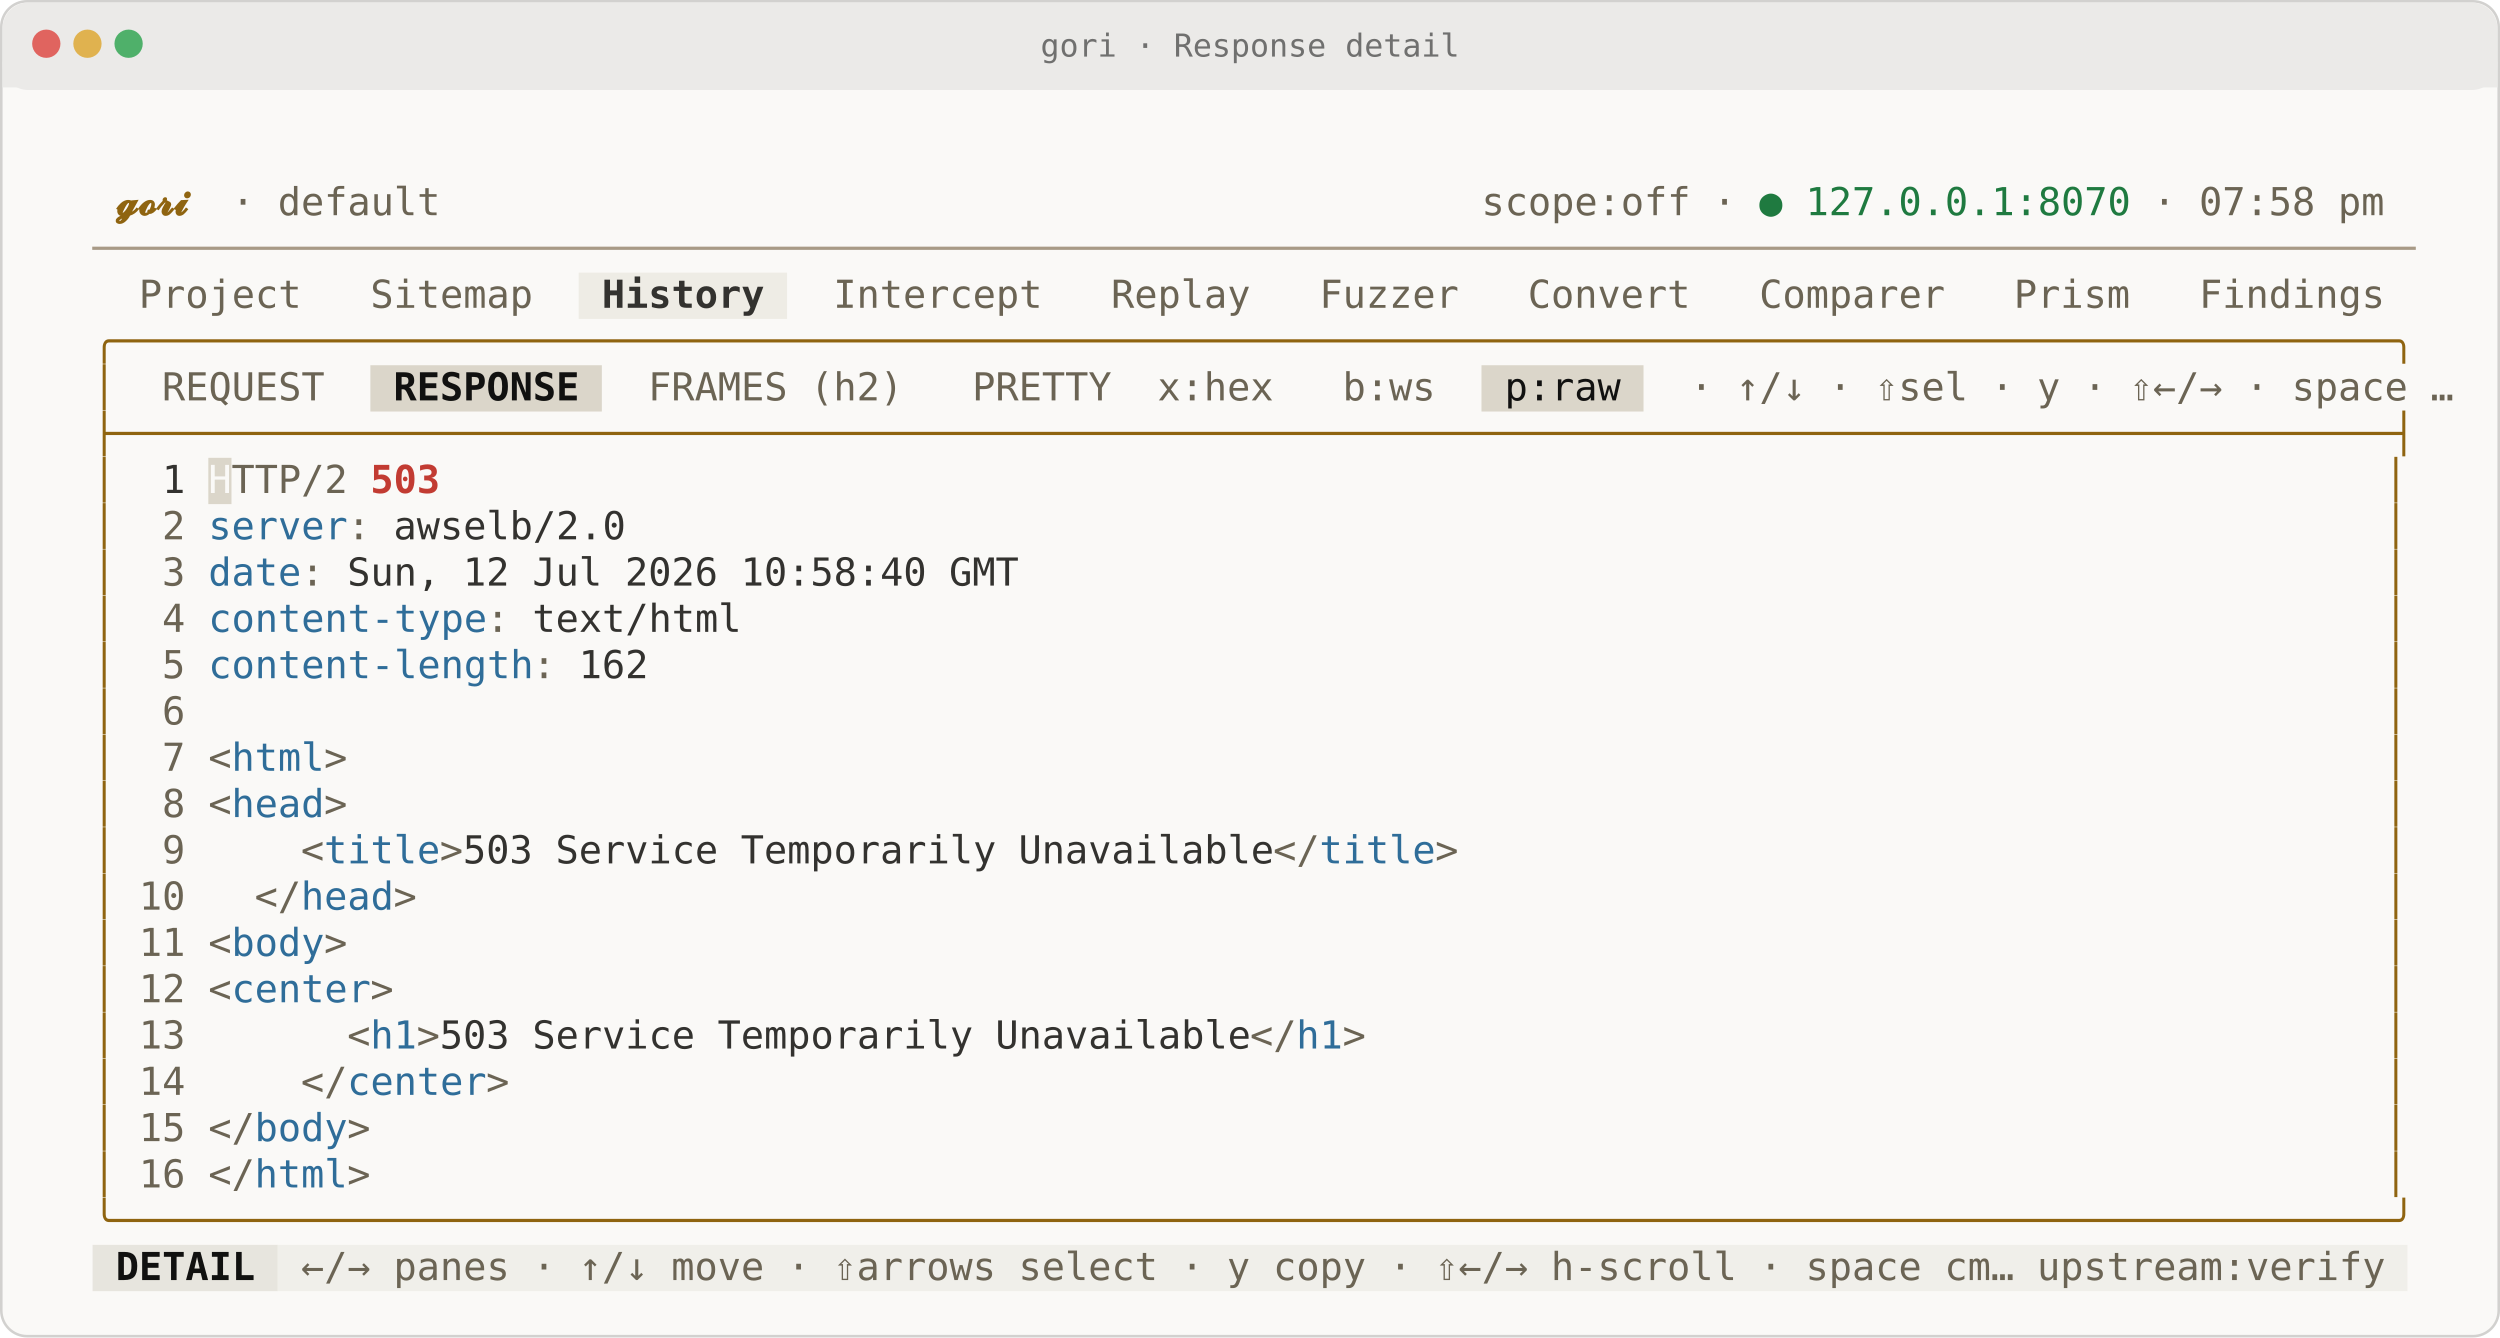
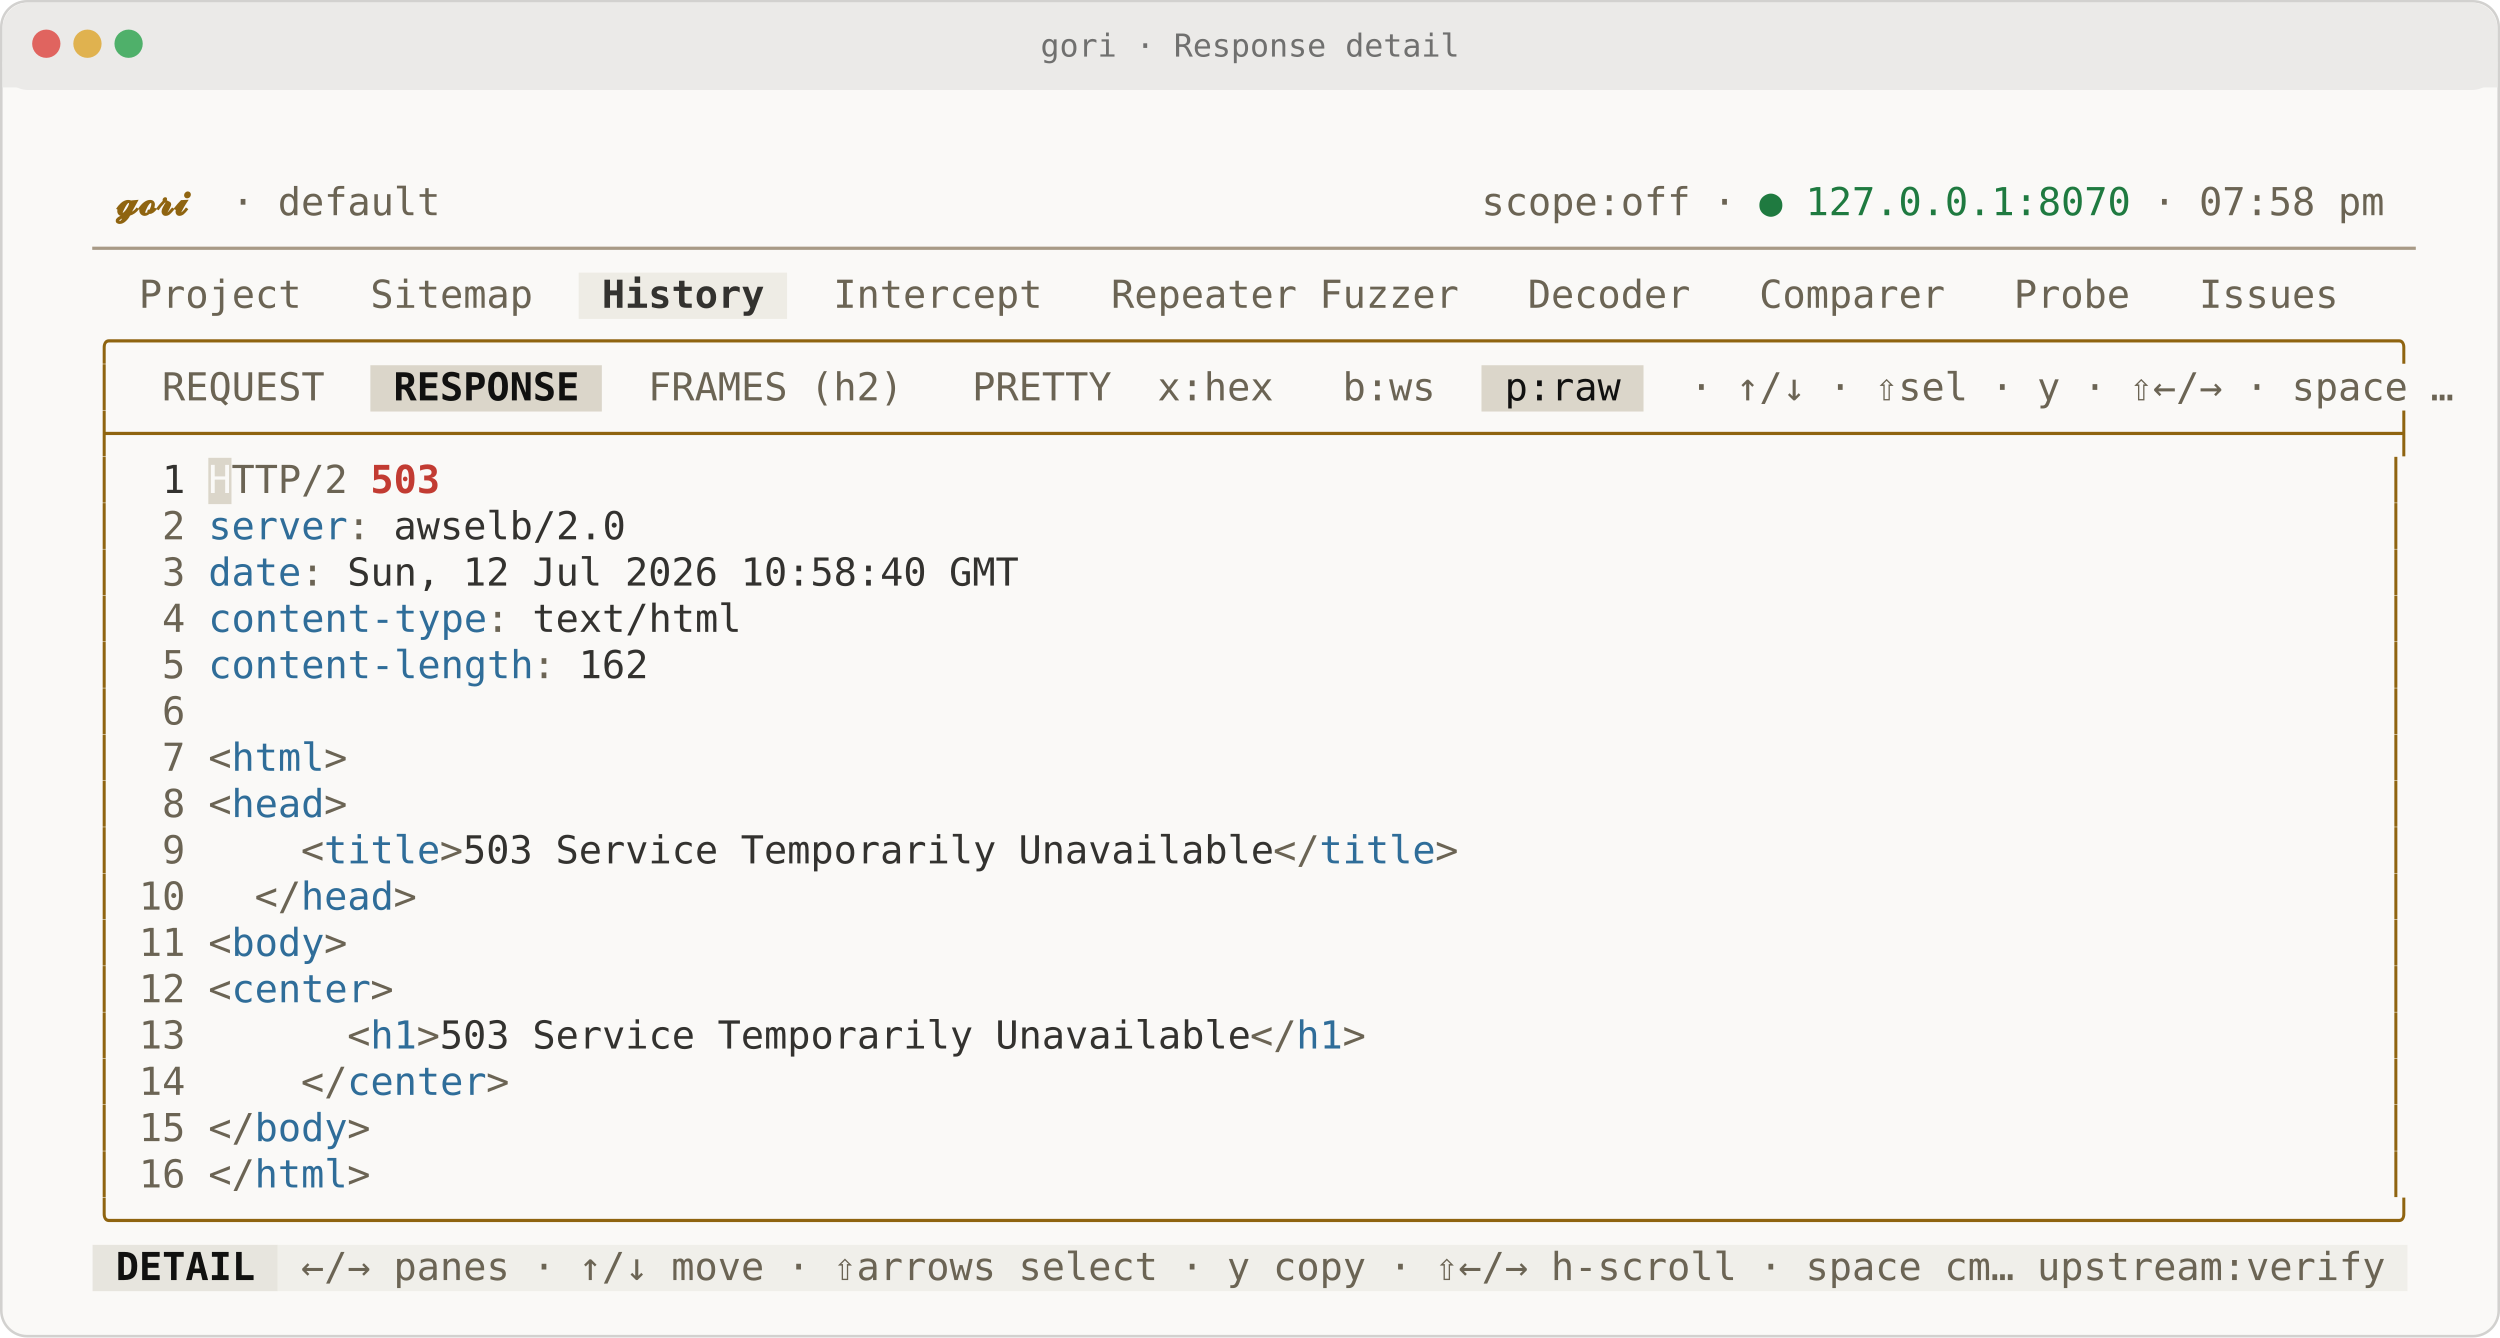
<svg xmlns="http://www.w3.org/2000/svg" width="972" height="520" viewBox="0 0 972.0 520.0" font-family="ui-monospace,'SF Mono','JetBrains Mono',Menlo,Consolas,monospace" font-size="15.0px" role="img" aria-label="gori · Response detail">
  <rect x="0.5" y="0.5" width="971.0" height="519.0" rx="10" ry="10" fill="#faf9f7" stroke="#d2d1cf" stroke-width="1" />
  <rect x="1" y="1" width="970.0" height="34.0" rx="10" ry="10" fill="#ebeae8" />
  <rect x="1" y="24.0" width="970.0" height="10" fill="#ebeae8" />
  <circle cx="18.0" cy="17.0" r="5.5" fill="#e0645f" />
  <circle cx="34.0" cy="17.0" r="5.5" fill="#e0b24f" />
  <circle cx="50.0" cy="17.0" r="5.5" fill="#4fb06a" />
  <text x="486.0" y="22.0" text-anchor="middle" fill="#70706f" font-size="12.3px">gori · Response detail</text>
  <rect x="225.00" y="106.00" width="81.00" height="18.00" fill="#eeece5" />
  <rect x="144.00" y="142.00" width="90.00" height="18.00" fill="#dbd6ca" />
  <rect x="576.00" y="142.00" width="63.00" height="18.00" fill="#dbd6ca" />
  <rect x="81.00" y="178.00" width="9.00" height="18.00" fill="#dbd6ca" />
  <rect x="36.00" y="484.00" width="72.00" height="18.00" fill="#e7e5de" />
  <rect x="108.00" y="484.00" width="828.00" height="18.00" fill="#f0efea" />
  <text x="45.00" y="83.68" textLength="36.00" lengthAdjust="spacingAndGlyphs" fill="#8f6410" font-weight="700" xml:space="preserve">𝓰𝓸𝓻𝓲</text>
  <text x="90.00" y="83.68" textLength="9.00" lengthAdjust="spacingAndGlyphs" fill="#6b6454" xml:space="preserve">·</text>
  <text x="108.00" y="83.68" textLength="63.00" lengthAdjust="spacingAndGlyphs" fill="#6b6454" xml:space="preserve">default</text>
  <text x="576.00" y="83.68" textLength="81.00" lengthAdjust="spacingAndGlyphs" fill="#6b6454" xml:space="preserve">scope:off</text>
  <text x="666.00" y="83.68" textLength="9.00" lengthAdjust="spacingAndGlyphs" fill="#6b6454" xml:space="preserve">·</text>
  <text x="684.00" y="83.68" textLength="9.00" lengthAdjust="spacingAndGlyphs" fill="#1f7a40" xml:space="preserve">●</text>
  <text x="702.00" y="83.68" textLength="126.00" lengthAdjust="spacingAndGlyphs" fill="#1f7a40" xml:space="preserve">127.0.0.1:8070</text>
  <text x="837.00" y="83.68" textLength="9.00" lengthAdjust="spacingAndGlyphs" fill="#6b6454" xml:space="preserve">·</text>
  <text x="855.00" y="83.68" textLength="45.00" lengthAdjust="spacingAndGlyphs" fill="#6b6454" xml:space="preserve">07:58</text>
  <text x="909.00" y="83.68" textLength="18.00" lengthAdjust="spacingAndGlyphs" fill="#6b6454" xml:space="preserve">pm</text>
  <text x="36.00" y="101.68" textLength="900.00" lengthAdjust="spacingAndGlyphs" fill="#a89a86" xml:space="preserve">────────────────────────────────────────────────────────────────────────────────────────────────────</text>
  <text x="54.00" y="119.68" textLength="63.00" lengthAdjust="spacingAndGlyphs" fill="#6b6454" xml:space="preserve">Project</text>
  <text x="144.00" y="119.68" textLength="63.00" lengthAdjust="spacingAndGlyphs" fill="#6b6454" xml:space="preserve">Sitemap</text>
  <text x="234.00" y="119.68" textLength="63.00" lengthAdjust="spacingAndGlyphs" fill="#33322f" font-weight="700" xml:space="preserve">History</text>
  <text x="324.00" y="119.68" textLength="81.00" lengthAdjust="spacingAndGlyphs" fill="#6b6454" xml:space="preserve">Intercept</text>
-   <text x="432.00" y="119.68" textLength="54.00" lengthAdjust="spacingAndGlyphs" fill="#6b6454" xml:space="preserve">Replay</text>
+   <text x="432.00" y="119.68" textLength="54.00" lengthAdjust="spacingAndGlyphs" fill="#6b6454" xml:space="preserve">Repeater</text>
  <text x="513.00" y="119.68" textLength="54.00" lengthAdjust="spacingAndGlyphs" fill="#6b6454" xml:space="preserve">Fuzzer</text>
-   <text x="594.00" y="119.68" textLength="63.00" lengthAdjust="spacingAndGlyphs" fill="#6b6454" xml:space="preserve">Convert</text>
+   <text x="594.00" y="119.68" textLength="63.00" lengthAdjust="spacingAndGlyphs" fill="#6b6454" xml:space="preserve">Decoder</text>
  <text x="684.00" y="119.68" textLength="72.00" lengthAdjust="spacingAndGlyphs" fill="#6b6454" xml:space="preserve">Comparer</text>
-   <text x="783.00" y="119.68" textLength="45.00" lengthAdjust="spacingAndGlyphs" fill="#6b6454" xml:space="preserve">Prism</text>
-   <text x="855.00" y="119.68" textLength="72.00" lengthAdjust="spacingAndGlyphs" fill="#6b6454" xml:space="preserve">Findings</text>
+   <text x="783.00" y="119.68" textLength="45.00" lengthAdjust="spacingAndGlyphs" fill="#6b6454" xml:space="preserve">Probe</text>
+   <text x="855.00" y="119.68" textLength="72.00" lengthAdjust="spacingAndGlyphs" fill="#6b6454" xml:space="preserve">Issues</text>
  <text x="36.00" y="137.68" textLength="900.00" lengthAdjust="spacingAndGlyphs" fill="#8f6410" xml:space="preserve">╭──────────────────────────────────────────────────────────────────────────────────────────────────╮</text>
  <text x="36.00" y="155.68" textLength="9.00" lengthAdjust="spacingAndGlyphs" fill="#8f6410" xml:space="preserve">│</text>
  <text x="63.00" y="155.68" textLength="63.00" lengthAdjust="spacingAndGlyphs" fill="#6b6454" xml:space="preserve">REQUEST</text>
  <text x="153.00" y="155.68" textLength="72.00" lengthAdjust="spacingAndGlyphs" fill="#111110" font-weight="700" xml:space="preserve">RESPONSE</text>
  <text x="252.00" y="155.68" textLength="54.00" lengthAdjust="spacingAndGlyphs" fill="#6b6454" xml:space="preserve">FRAMES</text>
  <text x="315.00" y="155.68" textLength="36.00" lengthAdjust="spacingAndGlyphs" fill="#6b6454" xml:space="preserve">(h2)</text>
  <text x="378.00" y="155.68" textLength="54.00" lengthAdjust="spacingAndGlyphs" fill="#6b6454" xml:space="preserve">PRETTY</text>
  <text x="450.00" y="155.68" textLength="45.00" lengthAdjust="spacingAndGlyphs" fill="#6b6454" xml:space="preserve">x:hex</text>
  <text x="522.00" y="155.68" textLength="36.00" lengthAdjust="spacingAndGlyphs" fill="#6b6454" xml:space="preserve">b:ws</text>
  <text x="585.00" y="155.68" textLength="45.00" lengthAdjust="spacingAndGlyphs" fill="#111110" xml:space="preserve">p:raw</text>
  <text x="657.00" y="155.68" textLength="9.00" lengthAdjust="spacingAndGlyphs" fill="#6b6454" xml:space="preserve">·</text>
  <text x="675.00" y="155.68" textLength="27.00" lengthAdjust="spacingAndGlyphs" fill="#6b6454" xml:space="preserve">↑/↓</text>
  <text x="711.00" y="155.68" textLength="9.00" lengthAdjust="spacingAndGlyphs" fill="#6b6454" xml:space="preserve">·</text>
  <text x="729.00" y="155.68" textLength="36.00" lengthAdjust="spacingAndGlyphs" fill="#6b6454" xml:space="preserve">⇧sel</text>
  <text x="774.00" y="155.68" textLength="9.00" lengthAdjust="spacingAndGlyphs" fill="#6b6454" xml:space="preserve">·</text>
  <text x="792.00" y="155.68" textLength="9.00" lengthAdjust="spacingAndGlyphs" fill="#6b6454" xml:space="preserve">y</text>
  <text x="810.00" y="155.68" textLength="9.00" lengthAdjust="spacingAndGlyphs" fill="#6b6454" xml:space="preserve">·</text>
  <text x="828.00" y="155.68" textLength="36.00" lengthAdjust="spacingAndGlyphs" fill="#6b6454" xml:space="preserve">⇧←/→</text>
  <text x="873.00" y="155.68" textLength="9.00" lengthAdjust="spacingAndGlyphs" fill="#6b6454" xml:space="preserve">·</text>
  <text x="891.00" y="155.68" textLength="45.00" lengthAdjust="spacingAndGlyphs" fill="#6b6454" xml:space="preserve">space</text>
  <text x="945.00" y="155.68" textLength="9.00" lengthAdjust="spacingAndGlyphs" fill="#6b6454" xml:space="preserve">…</text>
  <text x="36.00" y="173.68" textLength="900.00" lengthAdjust="spacingAndGlyphs" fill="#8f6410" xml:space="preserve">├──────────────────────────────────────────────────────────────────────────────────────────────────┤</text>
  <text x="36.00" y="191.68" textLength="9.00" lengthAdjust="spacingAndGlyphs" fill="#8f6410" xml:space="preserve">│</text>
  <text x="63.00" y="191.68" textLength="9.00" lengthAdjust="spacingAndGlyphs" fill="#33322f" xml:space="preserve">1</text>
  <text x="81.00" y="191.68" textLength="9.00" lengthAdjust="spacingAndGlyphs" fill="#faf9f7" xml:space="preserve">H</text>
  <text x="90.00" y="191.68" textLength="45.00" lengthAdjust="spacingAndGlyphs" fill="#6b6454" xml:space="preserve">TTP/2</text>
  <text x="144.00" y="191.68" textLength="27.00" lengthAdjust="spacingAndGlyphs" fill="#c23b32" font-weight="700" xml:space="preserve">503</text>
  <text x="927.00" y="191.68" textLength="9.00" lengthAdjust="spacingAndGlyphs" fill="#8f6410" xml:space="preserve">│</text>
  <text x="36.00" y="209.68" textLength="9.00" lengthAdjust="spacingAndGlyphs" fill="#8f6410" xml:space="preserve">│</text>
  <text x="63.00" y="209.68" textLength="9.00" lengthAdjust="spacingAndGlyphs" fill="#6b6454" xml:space="preserve">2</text>
  <text x="81.00" y="209.68" textLength="54.00" lengthAdjust="spacingAndGlyphs" fill="#2f6d99" xml:space="preserve">server</text>
  <text x="135.00" y="209.68" textLength="9.00" lengthAdjust="spacingAndGlyphs" fill="#6b6454" xml:space="preserve">:</text>
  <text x="153.00" y="209.68" textLength="90.00" lengthAdjust="spacingAndGlyphs" fill="#33322f" xml:space="preserve">awselb/2.0</text>
  <text x="927.00" y="209.68" textLength="9.00" lengthAdjust="spacingAndGlyphs" fill="#8f6410" xml:space="preserve">│</text>
  <text x="36.00" y="227.68" textLength="9.00" lengthAdjust="spacingAndGlyphs" fill="#8f6410" xml:space="preserve">│</text>
  <text x="63.00" y="227.68" textLength="9.00" lengthAdjust="spacingAndGlyphs" fill="#6b6454" xml:space="preserve">3</text>
  <text x="81.00" y="227.68" textLength="36.00" lengthAdjust="spacingAndGlyphs" fill="#2f6d99" xml:space="preserve">date</text>
  <text x="117.00" y="227.68" textLength="9.00" lengthAdjust="spacingAndGlyphs" fill="#6b6454" xml:space="preserve">:</text>
  <text x="135.00" y="227.68" textLength="36.00" lengthAdjust="spacingAndGlyphs" fill="#33322f" xml:space="preserve">Sun,</text>
  <text x="180.00" y="227.68" textLength="18.00" lengthAdjust="spacingAndGlyphs" fill="#33322f" xml:space="preserve">12</text>
  <text x="207.00" y="227.68" textLength="27.00" lengthAdjust="spacingAndGlyphs" fill="#33322f" xml:space="preserve">Jul</text>
  <text x="243.00" y="227.68" textLength="36.00" lengthAdjust="spacingAndGlyphs" fill="#33322f" xml:space="preserve">2026</text>
  <text x="288.00" y="227.68" textLength="72.00" lengthAdjust="spacingAndGlyphs" fill="#33322f" xml:space="preserve">10:58:40</text>
  <text x="369.00" y="227.68" textLength="27.00" lengthAdjust="spacingAndGlyphs" fill="#33322f" xml:space="preserve">GMT</text>
  <text x="927.00" y="227.68" textLength="9.00" lengthAdjust="spacingAndGlyphs" fill="#8f6410" xml:space="preserve">│</text>
  <text x="36.00" y="245.68" textLength="9.00" lengthAdjust="spacingAndGlyphs" fill="#8f6410" xml:space="preserve">│</text>
  <text x="63.00" y="245.68" textLength="9.00" lengthAdjust="spacingAndGlyphs" fill="#6b6454" xml:space="preserve">4</text>
  <text x="81.00" y="245.68" textLength="108.00" lengthAdjust="spacingAndGlyphs" fill="#2f6d99" xml:space="preserve">content-type</text>
  <text x="189.00" y="245.68" textLength="9.00" lengthAdjust="spacingAndGlyphs" fill="#6b6454" xml:space="preserve">:</text>
  <text x="207.00" y="245.68" textLength="81.00" lengthAdjust="spacingAndGlyphs" fill="#33322f" xml:space="preserve">text/html</text>
  <text x="927.00" y="245.68" textLength="9.00" lengthAdjust="spacingAndGlyphs" fill="#8f6410" xml:space="preserve">│</text>
  <text x="36.00" y="263.68" textLength="9.00" lengthAdjust="spacingAndGlyphs" fill="#8f6410" xml:space="preserve">│</text>
  <text x="63.00" y="263.68" textLength="9.00" lengthAdjust="spacingAndGlyphs" fill="#6b6454" xml:space="preserve">5</text>
  <text x="81.00" y="263.68" textLength="126.00" lengthAdjust="spacingAndGlyphs" fill="#2f6d99" xml:space="preserve">content-length</text>
  <text x="207.00" y="263.68" textLength="9.00" lengthAdjust="spacingAndGlyphs" fill="#6b6454" xml:space="preserve">:</text>
  <text x="225.00" y="263.68" textLength="27.00" lengthAdjust="spacingAndGlyphs" fill="#33322f" xml:space="preserve">162</text>
  <text x="927.00" y="263.68" textLength="9.00" lengthAdjust="spacingAndGlyphs" fill="#8f6410" xml:space="preserve">│</text>
  <text x="36.00" y="281.68" textLength="9.00" lengthAdjust="spacingAndGlyphs" fill="#8f6410" xml:space="preserve">│</text>
  <text x="63.00" y="281.68" textLength="9.00" lengthAdjust="spacingAndGlyphs" fill="#6b6454" xml:space="preserve">6</text>
  <text x="927.00" y="281.68" textLength="9.00" lengthAdjust="spacingAndGlyphs" fill="#8f6410" xml:space="preserve">│</text>
  <text x="36.00" y="299.68" textLength="9.00" lengthAdjust="spacingAndGlyphs" fill="#8f6410" xml:space="preserve">│</text>
  <text x="63.00" y="299.68" textLength="9.00" lengthAdjust="spacingAndGlyphs" fill="#6b6454" xml:space="preserve">7</text>
  <text x="81.00" y="299.68" textLength="9.00" lengthAdjust="spacingAndGlyphs" fill="#6b6454" xml:space="preserve">&lt;</text>
  <text x="90.00" y="299.68" textLength="36.00" lengthAdjust="spacingAndGlyphs" fill="#2f6d99" xml:space="preserve">html</text>
  <text x="126.00" y="299.68" textLength="9.00" lengthAdjust="spacingAndGlyphs" fill="#6b6454" xml:space="preserve">&gt;</text>
  <text x="927.00" y="299.68" textLength="9.00" lengthAdjust="spacingAndGlyphs" fill="#8f6410" xml:space="preserve">│</text>
  <text x="36.00" y="317.68" textLength="9.00" lengthAdjust="spacingAndGlyphs" fill="#8f6410" xml:space="preserve">│</text>
  <text x="63.00" y="317.68" textLength="9.00" lengthAdjust="spacingAndGlyphs" fill="#6b6454" xml:space="preserve">8</text>
  <text x="81.00" y="317.68" textLength="9.00" lengthAdjust="spacingAndGlyphs" fill="#6b6454" xml:space="preserve">&lt;</text>
  <text x="90.00" y="317.68" textLength="36.00" lengthAdjust="spacingAndGlyphs" fill="#2f6d99" xml:space="preserve">head</text>
  <text x="126.00" y="317.68" textLength="9.00" lengthAdjust="spacingAndGlyphs" fill="#6b6454" xml:space="preserve">&gt;</text>
  <text x="927.00" y="317.68" textLength="9.00" lengthAdjust="spacingAndGlyphs" fill="#8f6410" xml:space="preserve">│</text>
  <text x="36.00" y="335.68" textLength="9.00" lengthAdjust="spacingAndGlyphs" fill="#8f6410" xml:space="preserve">│</text>
  <text x="63.00" y="335.68" textLength="9.00" lengthAdjust="spacingAndGlyphs" fill="#6b6454" xml:space="preserve">9</text>
  <text x="117.00" y="335.68" textLength="9.00" lengthAdjust="spacingAndGlyphs" fill="#6b6454" xml:space="preserve">&lt;</text>
  <text x="126.00" y="335.68" textLength="45.00" lengthAdjust="spacingAndGlyphs" fill="#2f6d99" xml:space="preserve">title</text>
  <text x="171.00" y="335.68" textLength="9.00" lengthAdjust="spacingAndGlyphs" fill="#6b6454" xml:space="preserve">&gt;</text>
  <text x="180.00" y="335.68" textLength="27.00" lengthAdjust="spacingAndGlyphs" fill="#33322f" xml:space="preserve">503</text>
  <text x="216.00" y="335.68" textLength="63.00" lengthAdjust="spacingAndGlyphs" fill="#33322f" xml:space="preserve">Service</text>
  <text x="288.00" y="335.68" textLength="99.00" lengthAdjust="spacingAndGlyphs" fill="#33322f" xml:space="preserve">Temporarily</text>
  <text x="396.00" y="335.68" textLength="99.00" lengthAdjust="spacingAndGlyphs" fill="#33322f" xml:space="preserve">Unavailable</text>
  <text x="495.00" y="335.68" textLength="18.00" lengthAdjust="spacingAndGlyphs" fill="#6b6454" xml:space="preserve">&lt;/</text>
  <text x="513.00" y="335.68" textLength="45.00" lengthAdjust="spacingAndGlyphs" fill="#2f6d99" xml:space="preserve">title</text>
  <text x="558.00" y="335.68" textLength="9.00" lengthAdjust="spacingAndGlyphs" fill="#6b6454" xml:space="preserve">&gt;</text>
  <text x="927.00" y="335.68" textLength="9.00" lengthAdjust="spacingAndGlyphs" fill="#8f6410" xml:space="preserve">│</text>
  <text x="36.00" y="353.68" textLength="9.00" lengthAdjust="spacingAndGlyphs" fill="#8f6410" xml:space="preserve">│</text>
  <text x="54.00" y="353.68" textLength="18.00" lengthAdjust="spacingAndGlyphs" fill="#6b6454" xml:space="preserve">10</text>
  <text x="99.00" y="353.68" textLength="18.00" lengthAdjust="spacingAndGlyphs" fill="#6b6454" xml:space="preserve">&lt;/</text>
  <text x="117.00" y="353.68" textLength="36.00" lengthAdjust="spacingAndGlyphs" fill="#2f6d99" xml:space="preserve">head</text>
  <text x="153.00" y="353.68" textLength="9.00" lengthAdjust="spacingAndGlyphs" fill="#6b6454" xml:space="preserve">&gt;</text>
  <text x="927.00" y="353.68" textLength="9.00" lengthAdjust="spacingAndGlyphs" fill="#8f6410" xml:space="preserve">│</text>
  <text x="36.00" y="371.68" textLength="9.00" lengthAdjust="spacingAndGlyphs" fill="#8f6410" xml:space="preserve">│</text>
  <text x="54.00" y="371.68" textLength="18.00" lengthAdjust="spacingAndGlyphs" fill="#6b6454" xml:space="preserve">11</text>
  <text x="81.00" y="371.68" textLength="9.00" lengthAdjust="spacingAndGlyphs" fill="#6b6454" xml:space="preserve">&lt;</text>
  <text x="90.00" y="371.68" textLength="36.00" lengthAdjust="spacingAndGlyphs" fill="#2f6d99" xml:space="preserve">body</text>
  <text x="126.00" y="371.68" textLength="9.00" lengthAdjust="spacingAndGlyphs" fill="#6b6454" xml:space="preserve">&gt;</text>
  <text x="927.00" y="371.68" textLength="9.00" lengthAdjust="spacingAndGlyphs" fill="#8f6410" xml:space="preserve">│</text>
  <text x="36.00" y="389.68" textLength="9.00" lengthAdjust="spacingAndGlyphs" fill="#8f6410" xml:space="preserve">│</text>
  <text x="54.00" y="389.68" textLength="18.00" lengthAdjust="spacingAndGlyphs" fill="#6b6454" xml:space="preserve">12</text>
  <text x="81.00" y="389.68" textLength="9.00" lengthAdjust="spacingAndGlyphs" fill="#6b6454" xml:space="preserve">&lt;</text>
  <text x="90.00" y="389.68" textLength="54.00" lengthAdjust="spacingAndGlyphs" fill="#2f6d99" xml:space="preserve">center</text>
  <text x="144.00" y="389.68" textLength="9.00" lengthAdjust="spacingAndGlyphs" fill="#6b6454" xml:space="preserve">&gt;</text>
  <text x="927.00" y="389.68" textLength="9.00" lengthAdjust="spacingAndGlyphs" fill="#8f6410" xml:space="preserve">│</text>
  <text x="36.00" y="407.68" textLength="9.00" lengthAdjust="spacingAndGlyphs" fill="#8f6410" xml:space="preserve">│</text>
  <text x="54.00" y="407.68" textLength="18.00" lengthAdjust="spacingAndGlyphs" fill="#6b6454" xml:space="preserve">13</text>
  <text x="135.00" y="407.68" textLength="9.00" lengthAdjust="spacingAndGlyphs" fill="#6b6454" xml:space="preserve">&lt;</text>
  <text x="144.00" y="407.68" textLength="18.00" lengthAdjust="spacingAndGlyphs" fill="#2f6d99" xml:space="preserve">h1</text>
  <text x="162.00" y="407.68" textLength="9.00" lengthAdjust="spacingAndGlyphs" fill="#6b6454" xml:space="preserve">&gt;</text>
  <text x="171.00" y="407.68" textLength="27.00" lengthAdjust="spacingAndGlyphs" fill="#33322f" xml:space="preserve">503</text>
  <text x="207.00" y="407.68" textLength="63.00" lengthAdjust="spacingAndGlyphs" fill="#33322f" xml:space="preserve">Service</text>
  <text x="279.00" y="407.68" textLength="99.00" lengthAdjust="spacingAndGlyphs" fill="#33322f" xml:space="preserve">Temporarily</text>
  <text x="387.00" y="407.68" textLength="99.00" lengthAdjust="spacingAndGlyphs" fill="#33322f" xml:space="preserve">Unavailable</text>
  <text x="486.00" y="407.68" textLength="18.00" lengthAdjust="spacingAndGlyphs" fill="#6b6454" xml:space="preserve">&lt;/</text>
  <text x="504.00" y="407.68" textLength="18.00" lengthAdjust="spacingAndGlyphs" fill="#2f6d99" xml:space="preserve">h1</text>
  <text x="522.00" y="407.68" textLength="9.00" lengthAdjust="spacingAndGlyphs" fill="#6b6454" xml:space="preserve">&gt;</text>
  <text x="927.00" y="407.68" textLength="9.00" lengthAdjust="spacingAndGlyphs" fill="#8f6410" xml:space="preserve">│</text>
  <text x="36.00" y="425.68" textLength="9.00" lengthAdjust="spacingAndGlyphs" fill="#8f6410" xml:space="preserve">│</text>
  <text x="54.00" y="425.68" textLength="18.00" lengthAdjust="spacingAndGlyphs" fill="#6b6454" xml:space="preserve">14</text>
  <text x="117.00" y="425.68" textLength="18.00" lengthAdjust="spacingAndGlyphs" fill="#6b6454" xml:space="preserve">&lt;/</text>
  <text x="135.00" y="425.68" textLength="54.00" lengthAdjust="spacingAndGlyphs" fill="#2f6d99" xml:space="preserve">center</text>
  <text x="189.00" y="425.68" textLength="9.00" lengthAdjust="spacingAndGlyphs" fill="#6b6454" xml:space="preserve">&gt;</text>
  <text x="927.00" y="425.68" textLength="9.00" lengthAdjust="spacingAndGlyphs" fill="#8f6410" xml:space="preserve">│</text>
  <text x="36.00" y="443.68" textLength="9.00" lengthAdjust="spacingAndGlyphs" fill="#8f6410" xml:space="preserve">│</text>
  <text x="54.00" y="443.68" textLength="18.00" lengthAdjust="spacingAndGlyphs" fill="#6b6454" xml:space="preserve">15</text>
  <text x="81.00" y="443.68" textLength="18.00" lengthAdjust="spacingAndGlyphs" fill="#6b6454" xml:space="preserve">&lt;/</text>
  <text x="99.00" y="443.68" textLength="36.00" lengthAdjust="spacingAndGlyphs" fill="#2f6d99" xml:space="preserve">body</text>
  <text x="135.00" y="443.68" textLength="9.00" lengthAdjust="spacingAndGlyphs" fill="#6b6454" xml:space="preserve">&gt;</text>
  <text x="927.00" y="443.68" textLength="9.00" lengthAdjust="spacingAndGlyphs" fill="#8f6410" xml:space="preserve">│</text>
  <text x="36.00" y="461.68" textLength="9.00" lengthAdjust="spacingAndGlyphs" fill="#8f6410" xml:space="preserve">│</text>
  <text x="54.00" y="461.68" textLength="18.00" lengthAdjust="spacingAndGlyphs" fill="#6b6454" xml:space="preserve">16</text>
  <text x="81.00" y="461.68" textLength="18.00" lengthAdjust="spacingAndGlyphs" fill="#6b6454" xml:space="preserve">&lt;/</text>
  <text x="99.00" y="461.68" textLength="36.00" lengthAdjust="spacingAndGlyphs" fill="#2f6d99" xml:space="preserve">html</text>
  <text x="135.00" y="461.68" textLength="9.00" lengthAdjust="spacingAndGlyphs" fill="#6b6454" xml:space="preserve">&gt;</text>
  <text x="927.00" y="461.68" textLength="9.00" lengthAdjust="spacingAndGlyphs" fill="#8f6410" xml:space="preserve">│</text>
  <text x="36.00" y="479.68" textLength="900.00" lengthAdjust="spacingAndGlyphs" fill="#8f6410" xml:space="preserve">╰──────────────────────────────────────────────────────────────────────────────────────────────────╯</text>
  <text x="45.00" y="497.68" textLength="54.00" lengthAdjust="spacingAndGlyphs" fill="#111110" font-weight="700" xml:space="preserve">DETAIL</text>
  <text x="117.00" y="497.68" textLength="27.00" lengthAdjust="spacingAndGlyphs" fill="#6b6454" xml:space="preserve">←/→</text>
  <text x="153.00" y="497.68" textLength="45.00" lengthAdjust="spacingAndGlyphs" fill="#6b6454" xml:space="preserve">panes</text>
  <text x="207.00" y="497.68" textLength="9.00" lengthAdjust="spacingAndGlyphs" fill="#6b6454" xml:space="preserve">·</text>
  <text x="225.00" y="497.68" textLength="27.00" lengthAdjust="spacingAndGlyphs" fill="#6b6454" xml:space="preserve">↑/↓</text>
  <text x="261.00" y="497.68" textLength="36.00" lengthAdjust="spacingAndGlyphs" fill="#6b6454" xml:space="preserve">move</text>
  <text x="306.00" y="497.68" textLength="9.00" lengthAdjust="spacingAndGlyphs" fill="#6b6454" xml:space="preserve">·</text>
  <text x="324.00" y="497.68" textLength="63.00" lengthAdjust="spacingAndGlyphs" fill="#6b6454" xml:space="preserve">⇧arrows</text>
  <text x="396.00" y="497.68" textLength="54.00" lengthAdjust="spacingAndGlyphs" fill="#6b6454" xml:space="preserve">select</text>
  <text x="459.00" y="497.68" textLength="9.00" lengthAdjust="spacingAndGlyphs" fill="#6b6454" xml:space="preserve">·</text>
  <text x="477.00" y="497.68" textLength="9.00" lengthAdjust="spacingAndGlyphs" fill="#6b6454" xml:space="preserve">y</text>
  <text x="495.00" y="497.68" textLength="36.00" lengthAdjust="spacingAndGlyphs" fill="#6b6454" xml:space="preserve">copy</text>
  <text x="540.00" y="497.68" textLength="9.00" lengthAdjust="spacingAndGlyphs" fill="#6b6454" xml:space="preserve">·</text>
  <text x="558.00" y="497.68" textLength="36.00" lengthAdjust="spacingAndGlyphs" fill="#6b6454" xml:space="preserve">⇧←/→</text>
  <text x="603.00" y="497.68" textLength="72.00" lengthAdjust="spacingAndGlyphs" fill="#6b6454" xml:space="preserve">h-scroll</text>
  <text x="684.00" y="497.68" textLength="9.00" lengthAdjust="spacingAndGlyphs" fill="#6b6454" xml:space="preserve">·</text>
  <text x="702.00" y="497.68" textLength="45.00" lengthAdjust="spacingAndGlyphs" fill="#6b6454" xml:space="preserve">space</text>
  <text x="756.00" y="497.68" textLength="27.00" lengthAdjust="spacingAndGlyphs" fill="#6b6454" xml:space="preserve">cm…</text>
  <text x="792.00" y="497.68" textLength="135.00" lengthAdjust="spacingAndGlyphs" fill="#6b6454" xml:space="preserve">upstream:verify</text>
</svg>
